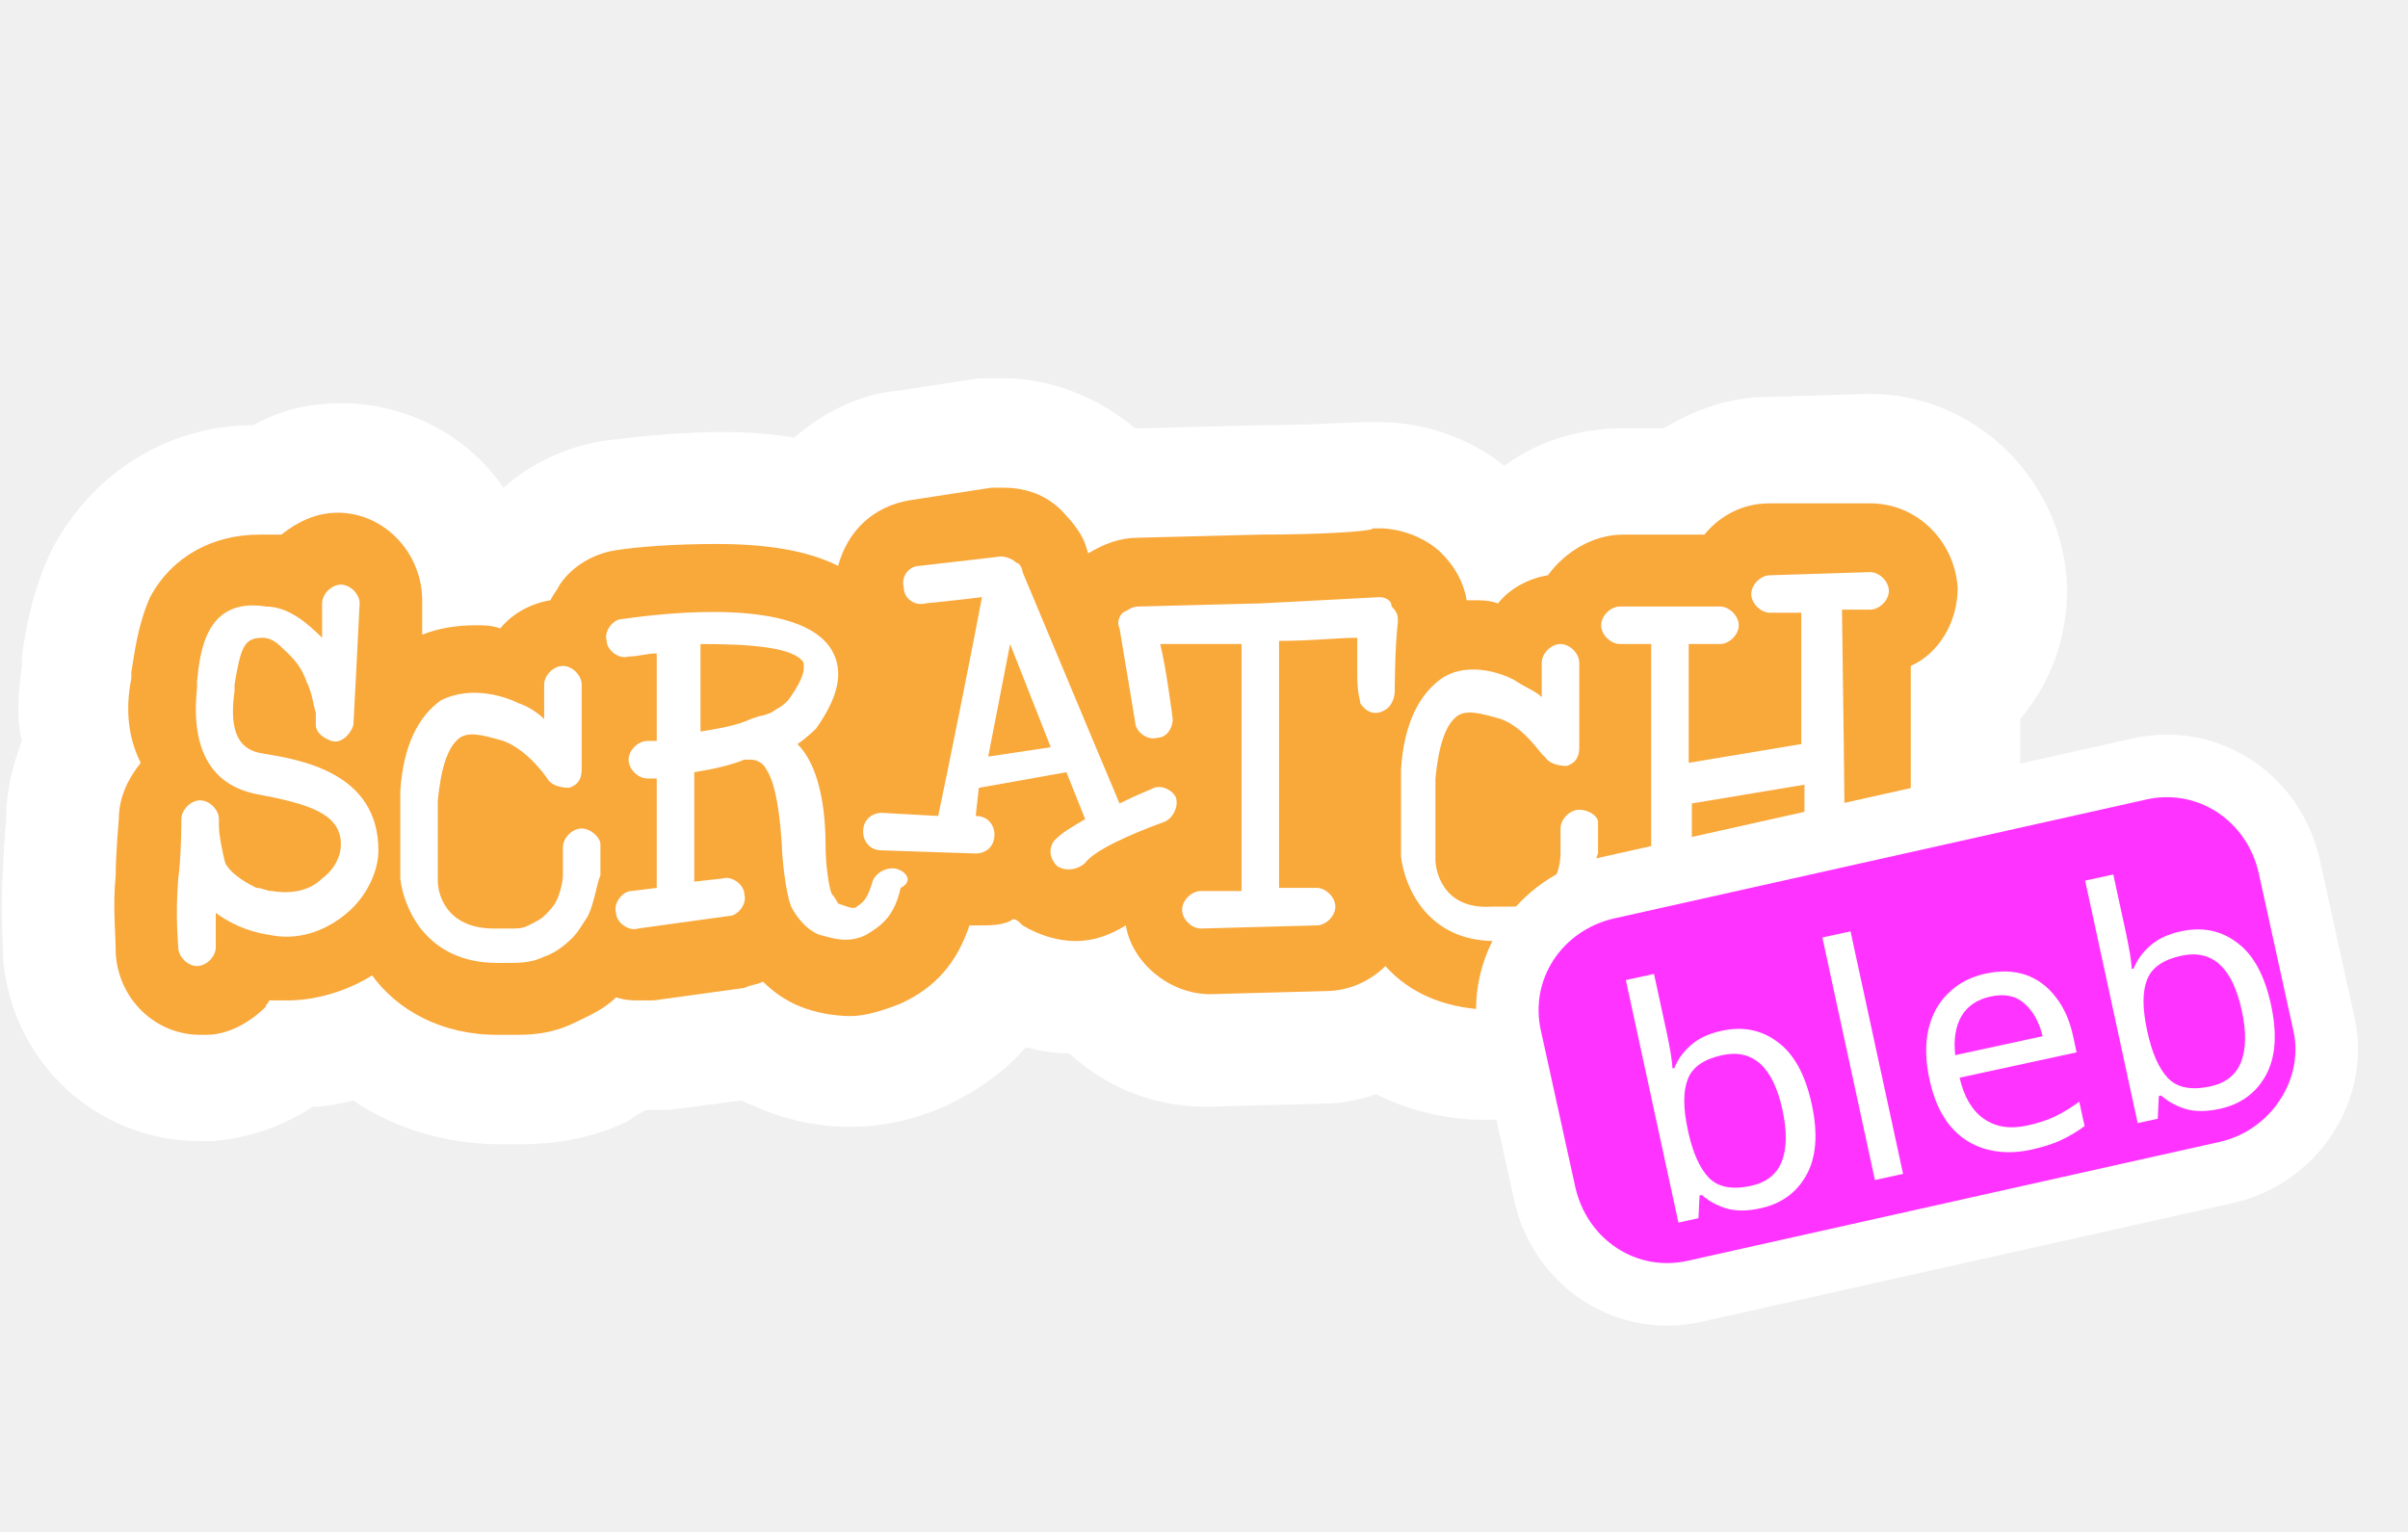
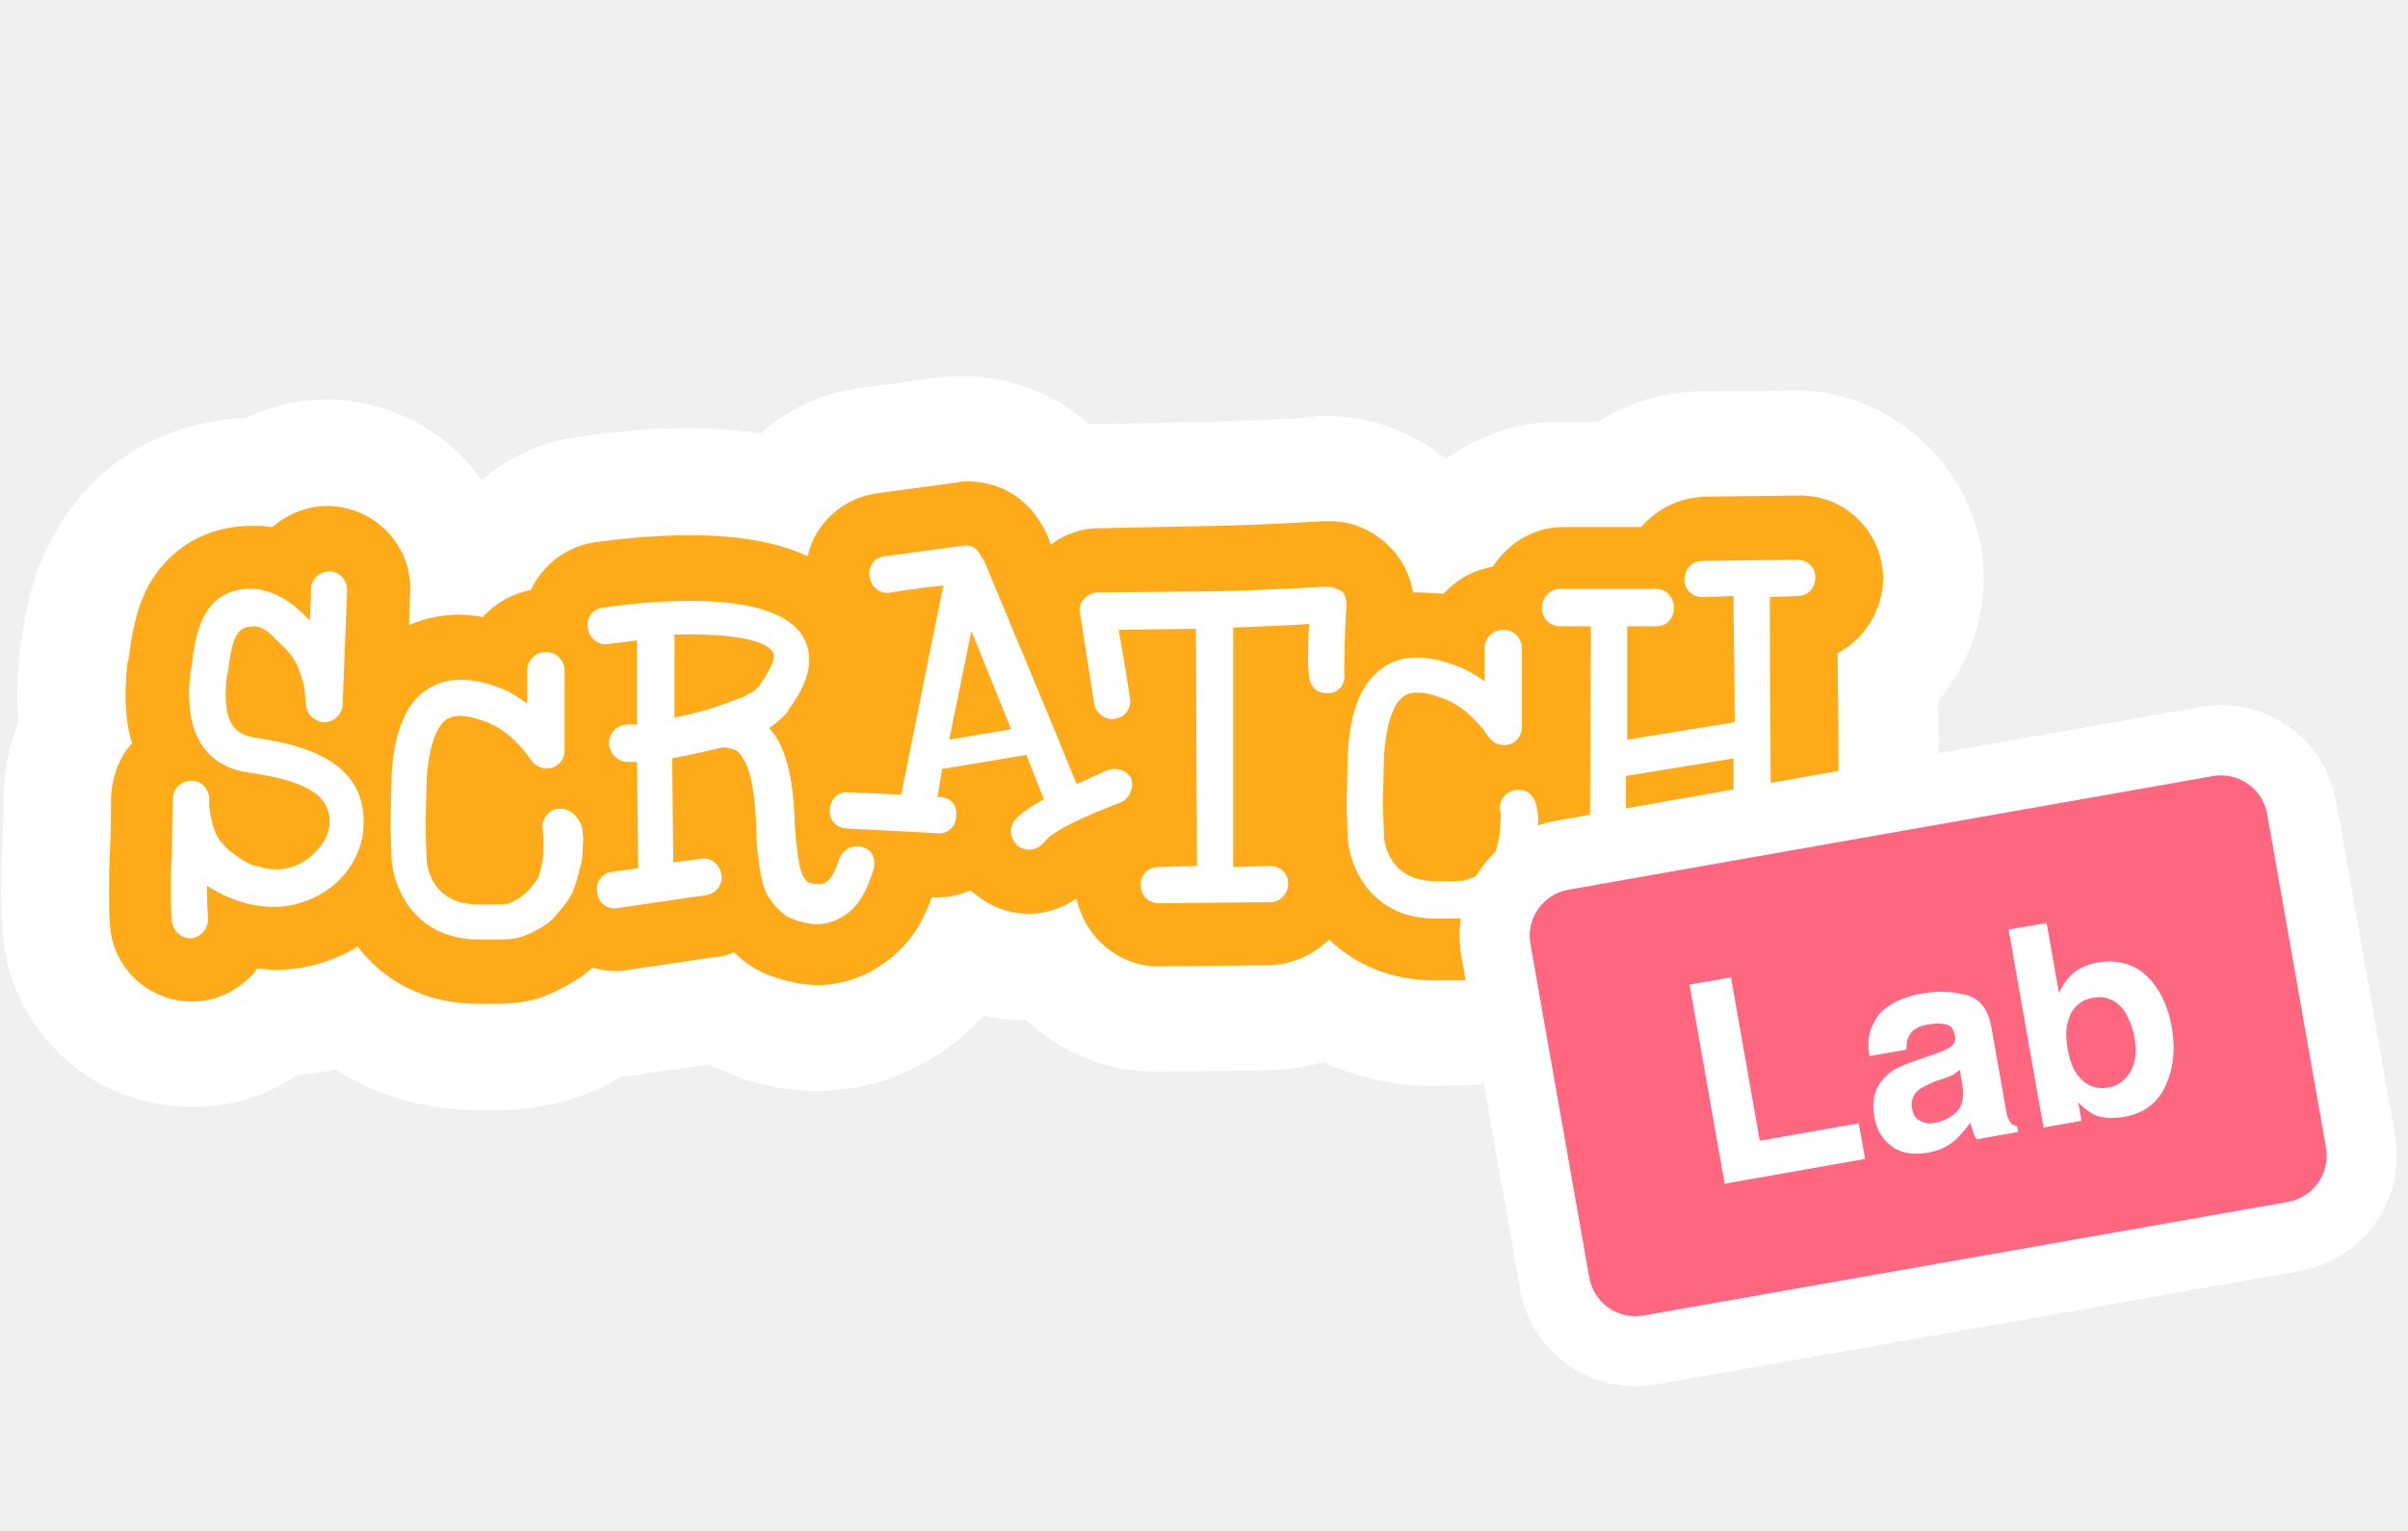
- <svg xmlns="http://www.w3.org/2000/svg" version="1.1" id="Layer_1" x="0px" y="0px" viewBox="0 0 77 49" style="enable-background:new 0 0 77 49;" xml:space="preserve">
+ <svg xmlns="http://www.w3.org/2000/svg" version="1.1" id="Layer_1" x="0px" y="0px" viewBox="0 0 206 131" style="enable-background:new 0 0 206 131;" xml:space="preserve">
  <style type="text/css">
- 	.st0{fill:#F9A83A;}
- 	.st1{fill:#FFFFFF;}
- 	.st2{fill:#FF33FF;stroke:#FFFFFF;stroke-width:2;stroke-miterlimit:10;}
- 	.st3{font-family:'MyriadPro-Regular';}
- 	.st4{font-size:10.458px;}
+ 	.st0{fill:#FFFFFF;}
+ 	.st1{fill:#FFAB19;}
+ 	.st2{fill:#FF6680;}
</style>
-   <g>
-     <g>
-       <path class="st0" d="M60,32.6c-1.3,0.1-2.1,0.2-2.3,0.3L57.6,33c-0.3,0.1-0.7,0.3-1.2,0.3c-0.6,0-1.3-0.2-1.8-0.7    c-0.2-0.2-0.4-0.4-0.5-0.6h-2.3c-0.4,0-0.8-0.1-1.1-0.3c-0.1,0.1-0.3,0.1-0.4,0.2c-0.8,0.4-1.5,0.4-2,0.4h-0.5    c-1.5,0-2.7-0.5-3.5-1.4c-0.5,0.5-1.2,0.8-1.9,0.8l-3.7,0.1c-1.3,0-2.5-1-2.7-2.2c-0.5,0.3-1,0.5-1.6,0.5s-1.2-0.2-1.7-0.5    c-0.1-0.1-0.2-0.2-0.3-0.2c-0.3,0.2-0.7,0.2-1.1,0.2H31c-0.4,1.2-1.1,2-2.2,2.5c-0.5,0.2-1.1,0.4-1.6,0.4s-1.1-0.1-1.6-0.3    c-0.5-0.2-0.9-0.5-1.2-0.8c-0.2,0.1-0.4,0.1-0.6,0.2L20.9,32h-0.4c-0.3,0-0.5,0-0.8-0.1c-0.4,0.4-0.9,0.6-1.3,0.8    c-0.8,0.4-1.5,0.4-2,0.4h-0.5c-1.8,0-3.2-0.8-4-1.9c-0.8,0.5-1.8,0.8-2.7,0.8H8.6c0,0.1-0.1,0.1-0.1,0.2c-0.5,0.5-1.2,0.9-1.9,0.9    H6.4c-1.4,0-2.6-1.1-2.7-2.6v-0.1c0-0.5-0.1-1.4,0-2.4c0-0.7,0.1-1.8,0.1-1.8c0-0.7,0.3-1.3,0.7-1.8c-0.4-0.8-0.5-1.7-0.3-2.7    v-0.2c0.1-0.6,0.2-1.5,0.6-2.4c0.7-1.3,2-2,3.5-2H9c0.5-0.4,1.1-0.7,1.8-0.7c1.5,0,2.7,1.3,2.7,2.8v1.1c0.5-0.2,1.1-0.3,1.7-0.3    c0.3,0,0.5,0,0.8,0.1c0.4-0.5,1-0.8,1.6-0.9c0.1-0.2,0.2-0.3,0.3-0.5c0.4-0.6,1.1-1,1.8-1.1c0.6-0.1,1.8-0.2,3.2-0.2    c1.6,0,2.9,0.2,3.9,0.7c0.3-1.1,1.1-1.9,2.3-2.1l2.6-0.4h0.4c0.8,0,1.5,0.3,2,0.9c0.2,0.2,0.5,0.6,0.6,0.9l0.1,0.3    c0.5-0.3,1-0.5,1.6-0.5l3.9-0.1c1.9,0,3.6-0.1,3.6-0.2h0.2c0.7,0,1.5,0.3,2,0.8c0.4,0.4,0.7,0.9,0.8,1.5h0.2c0.3,0,0.5,0,0.8,0.1    c0.4-0.5,1-0.8,1.6-0.9c0.5-0.7,1.4-1.3,2.4-1.3h2.6c0.5-0.6,1.2-1,2.1-1h3.2c1.5,0,2.7,1.2,2.8,2.7c0,1.1-0.6,2.1-1.5,2.5v6.1    c0.8,0.4,1.4,1.3,1.5,2.3C62.7,31.2,61.5,32.5,60,32.6z" />
-       <path class="st0" d="M32.3,20.6l-0.7,3.6l2-0.3L32.3,20.6z" />
-       <path class="st1" d="M8.4,24.1c-0.7-0.1-1.1-0.6-0.9-2v-0.2c0.2-1.2,0.3-1.5,0.9-1.5c0.2,0,0.4,0.1,0.6,0.3    c0.2,0.2,0.6,0.5,0.8,1.1c0.2,0.4,0.2,0.7,0.3,1v0.4c0,0.2,0.2,0.4,0.5,0.5s0.6-0.2,0.7-0.5c0,0,0.2-3.8,0.2-3.9    c0-0.3-0.3-0.6-0.6-0.6s-0.6,0.3-0.6,0.6v1.1c-0.5-0.5-1.1-1-1.8-1c-1.9-0.3-2.1,1.4-2.2,2.4V22c-0.2,1.9,0.4,3.1,1.9,3.4    c1.6,0.3,2.7,0.6,2.7,1.6c0,0.4-0.2,0.8-0.6,1.1c-0.4,0.4-1,0.5-1.6,0.4c-0.2,0-0.3-0.1-0.5-0.1c-0.2-0.1-0.8-0.4-1-0.8    C7.1,27.2,7,26.7,7,26.4v-0.2c0-0.3-0.3-0.6-0.6-0.6s-0.6,0.3-0.6,0.6c0,0,0,1.2-0.1,1.9c-0.1,1.2,0,2.1,0,2.2    c0,0.3,0.3,0.6,0.6,0.6s0.6-0.3,0.6-0.6v-1.1c0.4,0.3,1,0.6,1.7,0.7c0.9,0.2,1.8-0.1,2.5-0.7c0.6-0.5,1-1.3,1-2    C12.1,24.7,9.6,24.3,8.4,24.1 M25.2,22.4c-0.1,0.1-0.2,0.2-0.4,0.3c-0.1,0.1-0.4,0.2-0.5,0.2L24,23c-0.4,0.2-1,0.3-1.6,0.4v-2.8    c1.6,0,3,0.1,3.3,0.6v0.2C25.7,21.6,25.5,22,25.2,22.4 M28.7,27.8c-0.3-0.1-0.7,0.1-0.8,0.4c-0.2,0.7-0.4,0.7-0.5,0.8    c-0.1,0.1-0.3,0-0.6-0.1c0,0-0.1-0.2-0.2-0.3c-0.1-0.2-0.2-1-0.2-1.5c0-1.8-0.4-2.8-0.9-3.3c0.3-0.2,0.6-0.5,0.6-0.5    c0.7-1,0.9-1.8,0.5-2.5c-1-1.7-5.3-1.2-6.7-1c-0.3,0-0.6,0.4-0.5,0.7c0,0.3,0.4,0.6,0.7,0.5c0.3,0,0.6-0.1,0.9-0.1v2.8h-0.3    c-0.3,0-0.6,0.3-0.6,0.6c0,0.3,0.3,0.6,0.6,0.6H21v3.5l-0.8,0.1c-0.3,0-0.6,0.4-0.5,0.7c0,0.3,0.4,0.6,0.7,0.5l2.9-0.4    c0.3,0,0.6-0.4,0.5-0.7c0-0.3-0.4-0.6-0.7-0.5l-0.9,0.1v-3.5c0.6-0.1,1.1-0.2,1.6-0.4H24c0.2,0,0.4,0.1,0.5,0.3    c0.2,0.3,0.4,0.9,0.5,2.4c0,0.3,0.1,1.5,0.3,2c0.1,0.2,0.4,0.7,0.9,0.9c0.4,0.1,0.9,0.3,1.5,0c0.5-0.3,0.9-0.6,1.1-1.5    C29.2,28.2,29,27.9,28.7,27.8 M50.5,25.9c-0.3,0-0.6,0.3-0.6,0.6v0.8c0,0.3-0.1,0.7-0.2,0.8c-0.1,0.2-0.2,0.3-0.4,0.5    c-0.1,0.1-0.3,0.2-0.5,0.3C48.6,29,48.5,29,48.1,29h-0.4c-1.6,0.1-1.8-1.2-1.8-1.5v-2.6c0.1-1,0.3-1.7,0.7-2    c0.3-0.2,0.7-0.1,1.4,0.1c0.8,0.3,1.3,1.2,1.4,1.2c0.1,0.2,0.4,0.3,0.7,0.3c0.3-0.1,0.4-0.3,0.4-0.6v-2.7c0-0.3-0.3-0.6-0.6-0.6    s-0.6,0.3-0.6,0.6v1.1c-0.2-0.2-0.5-0.3-0.8-0.5c-0.3-0.2-1.5-0.7-2.4-0.1c-0.7,0.5-1.2,1.4-1.3,2.9v2.8c0.1,0.9,0.8,2.7,3,2.7    h0.3c0.4,0,0.8,0,1.2-0.2c0.3-0.1,0.6-0.3,0.9-0.6c0.2-0.2,0.3-0.4,0.5-0.7c0.2-0.4,0.3-1.1,0.4-1.3v-1    C51.1,26.1,50.8,25.9,50.5,25.9 M60.4,29.9c0-0.3-0.3-0.6-0.6-0.6c-0.2,0-0.5,0-0.8,0.1c0-1,0-3.1-0.1-9.9h0.9    c0.3,0,0.6-0.3,0.6-0.6c0-0.3-0.3-0.6-0.6-0.6l-3.2,0.1c-0.3,0-0.6,0.3-0.6,0.6s0.3,0.6,0.6,0.6h1v4.2L54,24.4v-3.8h1    c0.3,0,0.6-0.3,0.6-0.6c0-0.3-0.3-0.6-0.6-0.6h-3.2c-0.3,0-0.6,0.3-0.6,0.6c0,0.3,0.3,0.6,0.6,0.6h1v8.1h-1    c-0.3,0-0.6,0.3-0.6,0.6s0.3,0.6,0.6,0.6l3.3,0.1c0.3,0,0.6-0.3,0.6-0.6s-0.3-0.6-0.6-0.6h-1v-3.1l3.6-0.6v4.6    c-0.8,0.2-1.4,0.2-1.7,0.6c-0.2,0.2-0.2,0.6,0.1,0.8c0.2,0.2,0.5,0.1,0.9,0c0.3-0.2,1.5-0.3,2.9-0.4    C60.2,30.5,60.4,30.2,60.4,29.9" />
-       <path class="st1" d="M31.6,24.2l0.7-3.6l1.3,3.3C33.6,23.9,31.6,24.2,31.6,24.2z M36.9,25.2c-0.2,0.1-0.5,0.2-1.1,0.5L35,23.8    l-2.3-5.5c0-0.1-0.1-0.3-0.2-0.3c-0.1-0.1-0.3-0.2-0.5-0.2l-2.6,0.3c-0.3,0-0.6,0.3-0.5,0.7c0,0.3,0.3,0.6,0.7,0.5    c0,0,1-0.1,1.8-0.2c-0.2,1.1-1.1,5.6-1.4,7L28.2,26c-0.3,0-0.6,0.2-0.6,0.6c0,0.3,0.2,0.6,0.6,0.6l3,0.1c0.3,0,0.6-0.2,0.6-0.6    c0-0.3-0.2-0.6-0.6-0.6l0.1-0.9l2.8-0.5l0.6,1.5c-0.5,0.3-0.7,0.4-1,0.7c-0.2,0.3-0.1,0.6,0.1,0.8c0.3,0.2,0.7,0.1,0.9-0.1    c0.3-0.4,1.4-0.9,2.5-1.3c0.3-0.1,0.5-0.5,0.4-0.8C37.5,25.3,37.2,25.1,36.9,25.2" />
-       <path class="st1" d="M44.1,19.1c0,0-1.8,0.1-3.8,0.2l-3.9,0.1c-0.2,0-0.3,0.1-0.5,0.2c-0.1,0.1-0.2,0.3-0.1,0.5l0.5,3    c0,0.3,0.4,0.6,0.7,0.5c0.3,0,0.5-0.3,0.5-0.6c0,0-0.2-1.6-0.4-2.4h2.6v7.9h-1.3c-0.3,0-0.6,0.3-0.6,0.6s0.3,0.6,0.6,0.6l3.7-0.1    c0.3,0,0.6-0.3,0.6-0.6s-0.3-0.6-0.6-0.6h-1.2v-7.9c1,0,1.9-0.1,2.5-0.1v1.2c0,0.6,0.1,0.8,0.1,0.9c0.2,0.3,0.5,0.4,0.8,0.2    c0.2-0.1,0.3-0.4,0.3-0.6c0,0,0-1.4,0.1-2.2c0-0.2,0-0.3-0.2-0.5C44.5,19.2,44.3,19.1,44.1,19.1 M18.6,26.5    c-0.3,0-0.6,0.3-0.6,0.6V28c0,0.2-0.1,0.6-0.2,0.8c-0.1,0.2-0.2,0.3-0.4,0.5c-0.1,0.1-0.3,0.2-0.5,0.3c-0.2,0.1-0.3,0.1-0.7,0.1    h-0.4c-1.6,0-1.8-1.2-1.8-1.5v-2.6c0.1-1,0.3-1.7,0.7-2c0.3-0.2,0.7-0.1,1.4,0.1c0.8,0.3,1.4,1.2,1.4,1.2c0.1,0.2,0.4,0.3,0.7,0.3    c0.3-0.1,0.4-0.3,0.4-0.6v-2.7c0-0.3-0.3-0.6-0.6-0.6s-0.6,0.3-0.6,0.6V23c-0.2-0.2-0.5-0.4-0.8-0.5c-0.4-0.2-1.5-0.6-2.5-0.1    c-0.7,0.5-1.2,1.4-1.3,2.9v2.8c0.1,0.9,0.8,2.7,3.1,2.7h0.3c0.4,0,0.8,0,1.2-0.2c0.3-0.1,0.6-0.3,0.9-0.6c0.2-0.2,0.3-0.4,0.5-0.7    c0.2-0.4,0.3-1.1,0.4-1.3v-1C19.2,26.8,18.9,26.5,18.6,26.5" />
+   <g id="Symbols">
+     <g id="Scratch-Lab---Badge">
+       <g id="Scratch-Logo">
+         <path id="Path" class="st0" d="M154.8,94c-2,0.1-3.3,0.3-3.9,0.4c-1.1,0.4-3.2,1.1-6.1,1.1c-3.5,0-7-1.2-9.7-3.4h-2.1     c-0.7,0-1.4-0.1-2-0.2c-3,1-5.4,1-6.9,1h-0.6c-3.6,0.2-7.2-0.6-10.3-2c-1.5,0.4-2.9,0.6-4.5,0.7l-9.6,0.1     c-4.3,0.1-8.3-1.6-11.3-4.4c-1.3,0-2.5-0.1-3.7-0.4c-1.6,1.9-3.7,3.4-6.1,4.6c-4.8,2.3-10.3,2.5-15.5,0.4     c-0.6-0.3-1.2-0.5-1.8-0.8L55,91.9c-0.1,0-0.2,0.1-0.3,0.1c-0.6,0.1-1.1,0.1-1.5,0.1c-0.6,0.4-1.3,0.7-1.8,1     c-4,1.8-7.4,1.9-9.1,1.9h-0.6c-0.3,0-0.6,0-0.8,0c-4.4,0-8.7-1.2-12.2-3.5c-1.1,0.3-2.2,0.4-3.3,0.5c-2.4,1.6-5.1,2.6-8.1,2.7     c-0.3,0-0.6,0-1,0c-8.4,0-15.5-6.5-16.1-15v-0.1c0-0.1,0-0.2,0-0.3c-0.1-1.3-0.2-4,0-7.1c0.1-1.5,0.1-3.9,0.1-4.2v-0.1     c0.1-2.1,0.5-4.2,1.3-6.1c-0.2-2-0.1-4.1,0.1-6.2l0.1-0.6c0.3-1.9,0.7-5.4,2.7-9C7.8,39.8,13.9,36,21,35.8c2.2-1.1,4.6-1.6,7-1.6     c0.3,0,0.5,0,0.7,0c5.2,0.3,9.7,2.9,12.5,6.9c2.3-2,5.1-3.3,8.2-3.7c6.1-0.9,11.3-1,15.7-0.3c2.3-2.1,5.3-3.5,8.5-3.9l6.6-0.9     c1-0.1,1.7-0.1,2.3-0.1c3.9,0,7.7,1.5,10.7,4.1c0.1,0,0.3,0,0.4,0l9.8-0.2c4.1-0.1,7.8-0.3,8.6-0.4c0.3,0,0.6-0.1,0.9-0.1     c0.2,0,0.4,0,0.6,0c3.7,0,7.3,1.3,10.2,3.7c2.7-2,6.1-3.2,9.6-3.2h3.4c2.5-1.6,5.4-2.5,8.4-2.6l8.3-0.1h0.1     c8.7,0,16,7.1,16.2,15.8c0.1,4-1.4,7.8-3.9,10.8l0.1,7.4c2.2,2.6,3.6,5.9,3.9,9.4C170.5,85.7,163.7,93.4,154.8,94z" />
+         <path id="Path_1_" class="st1" d="M154.3,84.9c-3.2,0.2-5.3,0.6-5.8,0.8l-0.4,0.1c-0.7,0.3-1.8,0.7-3.2,0.7     c-1.6,0-3.3-0.6-4.5-1.8c-0.5-0.4-1-1-1.3-1.5l-5.8-0.1c-1,0-2-0.3-2.9-0.7c-0.4,0.2-0.7,0.4-1.1,0.5c-2.1,1-3.9,1-5.3,1h-0.8     c-0.1,0-0.3,0-0.4,0c-3.9,0-6.9-1.4-9.1-3.5l0,0c-1.3,1.3-3.1,2.1-5,2.2l-9.6,0.1c-3.4,0-6.3-2.5-7-5.8c-1.2,0.8-2.6,1.3-4.1,1.3     c-1.5,0-3-0.5-4.2-1.4c-0.3-0.2-0.5-0.4-0.8-0.6c-0.9,0.4-1.8,0.6-2.9,0.6h-0.4c-1.1,3.2-2.9,5.1-5.5,6.5c-1.3,0.6-2.7,1-4.2,1     c-1.3,0-2.7-0.3-4.1-0.8c-1.3-0.5-2.3-1.2-3.1-2c-0.5,0.2-1.1,0.4-1.6,0.4L53.7,83c-0.4,0.1-0.7,0.1-1,0.1c-0.7,0-1.3-0.1-2-0.3     c-1.1,1-2.3,1.6-3.3,2.1c-2.1,1-3.9,1-5.3,1h-0.8c-0.2,0-0.3,0-0.4,0c-4.6,0-8.1-2-10.3-4.9c-2.1,1.3-4.6,2-7,2     c-0.5,0-1.1-0.1-1.6-0.1c-0.1,0.1-0.2,0.3-0.3,0.4c-1.3,1.4-3,2.3-4.9,2.4c-0.1,0-0.3,0-0.4,0c-3.7,0-6.8-2.9-7-6.6v-0.1     c-0.1-1.2-0.1-3.5,0-6.1c0.1-1.7,0.1-4.6,0.1-4.7l0,0c0.1-1.8,0.7-3.4,1.8-4.6c-0.6-1.9-0.7-4.1-0.4-6.8l0.1-0.4     c0.2-1.5,0.5-3.9,1.6-6.1c1.8-3.4,5.1-5.3,8.9-5.3c0.3,0,0.4,0,0.7,0c0.4,0,0.8,0.1,1.1,0.1c1.3-1.1,2.9-1.8,4.7-1.8h0.1     c3.9,0.1,7,3.2,7,7.1v0.2c0,0-0.1,1.3-0.1,2.9c1.3-0.6,2.8-0.9,4.3-0.9c0.7,0,1.4,0.1,2,0.2c1.1-1.2,2.5-2,4.1-2.3     c0.2-0.4,0.4-0.8,0.8-1.3c1.1-1.5,2.8-2.5,4.7-2.8c1.5-0.2,4.8-0.6,8.1-0.6c4.2,0,7.5,0.6,10.1,1.8c0.6-2.8,3-5,6-5.4l6.7-0.9     c0.3-0.1,0.6-0.1,1-0.1c2,0,3.9,0.8,5.2,2.2c0.5,0.5,1.2,1.5,1.6,2.4l0.3,0.8c1.2-0.9,2.6-1.4,4.2-1.4l9.9-0.2     c4.8-0.1,9.1-0.4,9.3-0.4h0.1c0.1,0,0.3,0,0.4,0c1.9,0,3.7,0.8,5.1,2.2c1.1,1.1,1.7,2.4,2,3.9c0.2,0,0.4,0,0.6,0     c0.7,0,1.4,0.1,2,0.1c1.1-1.2,2.5-2,4.2-2.3c1.3-2,3.5-3.4,6-3.4h6.7c1.3-1.5,3.2-2.5,5.4-2.6l8.2-0.1c3.9,0,7,3.1,7.1,7     c0,2.8-1.6,5.3-3.9,6.5c0.1,7.7,0.1,12.5,0.1,15.7c2.2,1.1,3.7,3.3,3.9,5.8C161.1,81.3,158.1,84.7,154.3,84.9z" />
+         <path id="Path_2_" class="st0" d="M21.7,63.1c-1.8-0.3-2.7-1.5-2.3-5.2l0.1-0.4c0.4-3.2,0.8-3.9,2.3-3.9c0.4,0,1,0.3,1.5,0.8     c0.5,0.6,1.6,1.3,2.2,2.7c0.4,1.1,0.6,1.7,0.6,2.5l0.1,0.9l0,0c0.1,0.6,0.6,1.1,1.3,1.3c0.8,0.1,1.6-0.4,1.8-1.3     c0-0.1,0.4-9.8,0.4-10c0-0.9-0.7-1.6-1.5-1.6c-0.9,0-1.6,0.7-1.6,1.5c0,0,0,1.3-0.1,2.7c-1.2-1.3-2.8-2.5-4.6-2.7     c-4.7-0.3-5.2,4.1-5.5,6.6l-0.1,0.5c-0.6,4.9,1,8,4.9,8.6c4.2,0.6,7,1.6,7,4.2c0,1-0.5,2-1.5,2.9c-1.1,1-2.6,1.4-4,1.1     c-0.4-0.1-0.8-0.2-1.2-0.3c-0.6-0.3-2-1.1-2.7-2.1c-0.6-0.8-0.8-2.1-0.9-2.9c0-0.4,0-0.6,0-0.6c0-0.9-0.7-1.6-1.5-1.6     c-0.9,0-1.6,0.7-1.6,1.5c0,0-0.1,3.1-0.1,4.9c-0.2,3,0,5.4,0,5.6c0.1,0.9,0.8,1.5,1.6,1.5c0.9-0.1,1.5-0.8,1.5-1.6     c0,0-0.1-1.2-0.1-2.9c1.1,0.7,2.7,1.5,4.4,1.7c2.3,0.4,4.7-0.3,6.5-1.8c1.6-1.4,2.5-3.3,2.5-5.2C31.3,64.6,24.8,63.6,21.7,63.1" />
+         <path id="Shape" class="st0" d="M65,58.6c-0.1,0.2-0.5,0.6-1,0.8c-0.4,0.3-0.9,0.4-1.4,0.6l-0.8,0.3c-1.1,0.4-2.5,0.8-4.1,1.1     v-7.1c4.1-0.1,7.7,0.3,8.4,1.5c0.1,0.1,0.1,0.3,0.1,0.4C66.2,56.7,65.7,57.6,65,58.6 M73.8,72.5c-0.8-0.3-1.7,0.2-2,1     c-0.6,1.8-1,1.9-1.3,2.1c-0.3,0.1-0.8,0.1-1.4-0.1c-0.1-0.1-0.4-0.4-0.5-0.8c-0.3-0.5-0.5-2.7-0.6-3.9c-0.1-4.6-0.9-7.1-2.2-8.5     c0.9-0.6,1.5-1.3,1.6-1.4v-0.1c1.9-2.5,2.3-4.6,1.3-6.3c-2.5-4.3-13.7-3-17.1-2.5c-0.9,0.1-1.5,0.9-1.3,1.8     c0.1,0.8,0.9,1.5,1.8,1.3c0.8-0.1,1.6-0.2,2.4-0.3v7.2c-0.3,0-0.5,0-0.8,0c-0.9,0-1.6,0.7-1.6,1.6c0,0.8,0.7,1.6,1.6,1.6     c0.3,0,0.5,0,0.8,0l0.1,9.1l-2.2,0.3c-0.9,0.1-1.5,0.9-1.3,1.8c0.1,0.9,0.9,1.5,1.8,1.3l7.5-1.1c0.8-0.1,1.5-0.9,1.3-1.8     c-0.1-0.8-0.9-1.5-1.8-1.3l-2.3,0.3l-0.1-8.9c1.5-0.3,2.9-0.6,4.1-0.9c0,0,0.4-0.1,0.6,0c0.6,0.1,1,0.2,1.3,0.8     c0.5,0.7,1.1,2.3,1.2,6.3c0,0.8,0.2,3.8,0.8,5.2c0.2,0.4,1,1.8,2.2,2.3c1,0.4,2.4,0.8,3.9,0.1c1.4-0.7,2.2-1.6,3-3.9     C75.1,73.6,74.6,72.7,73.8,72.5" />
+         <path id="Path_3_" class="st0" d="M129.8,67.6c-0.8,0-1.5,0.7-1.5,1.6l0.1,0.6c0,0.1-0.1,1.3-0.1,1.5c-0.1,0.6-0.3,1.6-0.5,2     c-0.3,0.4-0.4,0.7-0.9,1.2c-0.3,0.3-0.8,0.6-1.2,0.7c-0.4,0.2-0.8,0.2-1.7,0.2h-1c-4.1,0.1-4.6-3.2-4.6-3.9l-0.1-2.7l0.1-4.2     c0.2-2.7,0.8-4.5,1.8-5.1c0.7-0.4,1.9-0.3,3.6,0.4c2.1,0.9,3.5,3.1,3.5,3.1c0.4,0.6,1.1,0.9,1.8,0.7c0.7-0.2,1.1-0.8,1.1-1.5     v-6.7c0-0.9-0.7-1.6-1.6-1.6c-0.9,0-1.6,0.7-1.6,1.6v2.8c-0.6-0.4-1.3-0.9-2.1-1.2c-1-0.4-4-1.6-6.4-0.1c-1.9,1.2-3,3.6-3.2,7.5     l-0.1,4.4l0.1,2.9c0.2,2.4,2,7,7.9,6.8h0.9c1.1,0,2,0,3-0.5c0.8-0.3,1.6-0.8,2.2-1.5c0.4-0.5,0.9-1,1.3-1.7     c0.6-1.1,0.9-2.9,0.9-3.2l0.1-1.8l-0.1-0.6C131.4,68.2,130.7,67.5,129.8,67.6" />
+         <path id="Path_4_" class="st0" d="M155.3,77.8c-0.1-0.8-0.8-1.5-1.6-1.5c-0.6,0.1-1.3,0.1-2.2,0.2c0-2.7,0-8-0.1-25.4l2.4-0.1     c0.9,0,1.5-0.7,1.5-1.6c0-0.9-0.7-1.5-1.6-1.5l-8.1,0.1c-0.9,0-1.5,0.8-1.5,1.6c0,0.9,0.7,1.5,1.6,1.5l2.6-0.1     c0,3.4,0.1,7.1,0.1,10.8l-9.2,1.5v-9.7h2.5c0.9,0,1.5-0.7,1.5-1.6s-0.7-1.6-1.5-1.6h-8.2c-0.9,0-1.6,0.7-1.6,1.6s0.7,1.6,1.6,1.6     h2.6L136,74.4l-2.6-0.1c-0.9,0-1.6,0.7-1.6,1.5c0,0.9,0.7,1.6,1.5,1.6l8.4,0.1c0.9,0,1.6-0.7,1.6-1.5c0-0.9-0.7-1.6-1.5-1.6     l-2.7-0.1v-7.9l9.2-1.5c0,5.9,0.1,9.8,0.1,11.8c-2.2,0.4-3.5,0.6-4.4,1.5c-0.6,0.6-0.5,1.6,0.1,2.2c0.6,0.6,1.3,0.3,2.2-0.1l0,0     c0.9-0.4,3.9-0.9,7.6-1.1C154.8,79.4,155.4,78.6,155.3,77.8" />
+         <path id="Shape_1_" class="st0" d="M81.2,63.3l1.9-9.3l3.4,8.4L81.2,63.3z M94.8,65.9c-0.4,0.1-1.3,0.6-2.7,1.2l-2-4.9L84.2,48     c-0.1-0.1-0.4-0.6-0.5-0.8c-0.3-0.4-0.8-0.6-1.3-0.5l-6.7,0.9c-0.9,0.1-1.5,0.9-1.3,1.8c0.1,0.8,0.9,1.5,1.8,1.3     c0,0,2.5-0.4,4.5-0.6C80.1,53,77.8,64.5,77.1,68l-4.5-0.2c-0.9-0.1-1.6,0.6-1.6,1.5c-0.1,0.9,0.6,1.6,1.5,1.6l7.7,0.4     c0.9,0.1,1.6-0.6,1.6-1.5c0.1-0.9-0.4-1.6-1.6-1.6l0.4-2.4l7.2-1.2l1.5,3.8c-1.2,0.7-1.9,1.1-2.5,1.8c-0.5,0.7-0.4,1.6,0.3,2.2     c0.7,0.5,1.6,0.4,2.2-0.3c0.7-1,3.6-2.3,6.5-3.4c0.8-0.3,1.2-1.2,1-2C96.5,66,95.6,65.6,94.8,65.9" />
+         <path id="Path_5_" class="st0" d="M113.5,50.2c-0.1,0-4.6,0.3-9.7,0.4l-9.9,0.1c-0.4,0-0.9,0.2-1.2,0.6c-0.3,0.3-0.4,0.8-0.3,1.2     l1.2,7.7c0.1,0.8,1,1.5,1.8,1.3c0.8-0.1,1.3-0.8,1.3-1.5c0-0.1-0.6-4-1-6.1c0.4,0,6.6-0.1,6.6-0.1l0.1,20.3l-3.3,0.1     c-0.9,0-1.6,0.7-1.5,1.6c0,0.9,0.7,1.5,1.6,1.5l9.5-0.1c0.8,0,1.5-0.7,1.5-1.6s-0.7-1.5-1.6-1.5l-3.1,0.1V53.7     c2.7-0.1,5-0.2,6.5-0.3c-0.1,1.3-0.1,2.3-0.1,3c0,1.6,0.2,2,0.3,2.2c0.4,0.7,1.3,0.9,2,0.6c0.6-0.3,0.9-0.9,0.8-1.6     c0,0,0-3.5,0.2-5.8c0-0.4-0.1-0.9-0.4-1.2C114.4,50.4,114,50.2,113.5,50.2" />
+         <path id="Path_6_" class="st0" d="M47.9,69.2c-0.8,0-1.5,0.7-1.5,1.6l0.1,0.9c0,0.1,0,1.3,0,1.5c-0.1,0.6-0.3,1.6-0.5,2     c-0.3,0.4-0.5,0.7-1,1.2c-0.3,0.3-0.8,0.6-1.2,0.8c-0.4,0.2-0.8,0.2-1.7,0.2h-1c-4.1,0.1-4.6-3.2-4.6-3.9l-0.1-2.7l0.1-4.2     c0.2-2.7,0.8-4.5,1.8-5.1c0.8-0.4,1.9-0.3,3.6,0.4c2.1,0.9,3.5,3.1,3.5,3.1c0.4,0.6,1.1,0.9,1.8,0.7c0.7-0.2,1.1-0.8,1.1-1.5     v-6.8c0-0.9-0.7-1.6-1.6-1.6c-0.9,0-1.6,0.7-1.6,1.6v2.8c-0.6-0.4-1.3-0.9-2-1.2c-1-0.4-4-1.6-6.4-0.1c-1.9,1.1-3,3.6-3.2,7.5     v0.1l-0.1,4.2v0.1l0.1,2.7v0.1c0.2,2.4,2,7,7.9,6.8h0.9c1.1,0,2,0,3-0.5c0.8-0.4,1.6-0.8,2.2-1.5c0.4-0.5,0.9-1,1.3-1.7     c0.6-1.1,0.9-2.9,1-3.2l0.1-1.8l-0.1-0.9C49.5,69.9,48.8,69.2,47.9,69.2" />
+       </g>
+       <g id="Lab" transform="translate(165, 57.5) rotate(-10) translate(-165, -57.5) translate(127, 33)">
+         <path id="Path_7_" class="st0" d="M60.4,31.5l-56,0c-5.5,0-10,4.5-10,10l0,29c0,5.5,4.5,10,10,10l56,0c5.5,0,10-4.5,10-10l0-29     C70.4,36,66,31.5,60.4,31.5z" />
+         <path id="Path_8_" class="st2" d="M60.4,37.5c2.2,0,4,1.8,4,4l0,29c0,2.2-1.8,4-4,4l-56,0c-2.2,0-4-1.8-4-4l0-29c0-2.2,1.8-4,4-4     L60.4,37.5z" />
+         <path class="st0" d="M25.4,64.6v-3.1h-8.6l0-14.2l-3.6,0l0,17.3H25.4z M30.8,65c0.9,0,1.7-0.2,2.4-0.6c0.6-0.4,1.1-0.8,1.6-1.3     c0,0.3,0.1,0.5,0.1,0.8c0,0.2,0.1,0.5,0.2,0.7l0,0h3.6v-0.5c-0.2-0.1-0.4-0.2-0.5-0.4s-0.2-0.5-0.2-0.9c0-0.6,0-1.1,0-1.5l0,0     l0-5.9c0-1.5-0.5-2.6-1.6-3.1s-2.3-0.8-3.7-0.8c-2.1,0-3.7,0.6-4.5,1.7c-0.6,0.7-0.9,1.6-0.9,2.8l0,0h3.2     c0.1-0.5,0.2-0.9,0.5-1.2c0.3-0.4,0.9-0.6,1.7-0.6c0.7,0,1.2,0.1,1.6,0.3s0.5,0.6,0.5,1.1c0,0.4-0.2,0.7-0.7,0.9     c-0.3,0.1-0.7,0.2-1.3,0.3l0,0L31.5,57c-1.3,0.2-2.3,0.4-2.9,0.8c-1.2,0.7-1.8,1.8-1.8,3.4c0,1.2,0.4,2.1,1.1,2.8     S29.6,65,30.8,65z M31.8,62.6c-0.5,0-0.8-0.1-1.2-0.4s-0.5-0.7-0.5-1.2c0-0.6,0.3-1.1,0.8-1.4c0.3-0.2,0.8-0.3,1.5-0.5l0,0     l0.8-0.1c0.4-0.1,0.7-0.1,0.9-0.2s0.4-0.2,0.6-0.3l0,0v1.2c0,1.1-0.3,1.9-0.9,2.3S32.5,62.6,31.8,62.6z M47.9,64.9     c1.7,0,3-0.7,3.9-2c0.9-1.3,1.4-2.9,1.4-4.9c0-1.9-0.5-3.5-1.4-4.7s-2.3-1.8-3.9-1.8c-0.9,0-1.7,0.2-2.3,0.6     c-0.5,0.3-1,0.8-1.4,1.4l0,0l0-6.1h-3.3l0,17.2h3.3V63c0.4,0.6,0.9,1.1,1.2,1.3C46,64.7,46.9,64.9,47.9,64.9z M47,62.2     c-1,0-1.7-0.4-2.2-1.1s-0.7-1.6-0.7-2.7c0-0.9,0.1-1.7,0.4-2.3c0.5-1.1,1.3-1.7,2.5-1.7c1.2,0,2,0.6,2.5,1.7     c0.2,0.6,0.4,1.3,0.4,2.2c0,1.1-0.2,2-0.7,2.7S47.9,62.2,47,62.2z" />
+       </g>
    </g>
  </g>
-   <g>
-     <g>
-       <g>
-         <path class="st1" d="M60.2,36.2c-0.8,0.1-1.3,0.1-1.5,0.2c-0.4,0.2-1.3,0.4-2.4,0.4c-1.4,0-2.7-0.5-3.8-1.3h-0.8     c-0.3,0-0.5,0-0.8-0.1c-1.1,0.4-2.1,0.4-2.7,0.4H48c-1.4,0.1-2.8-0.2-4-0.8c-0.6,0.2-1.1,0.3-1.7,0.3l-3.7,0.1     c-1.7,0-3.2-0.6-4.4-1.7c-0.5,0-1-0.1-1.4-0.2c-0.6,0.7-1.4,1.3-2.4,1.8c-1.9,0.9-4,1-6,0.2c-0.2-0.1-0.5-0.2-0.7-0.3l-2.3,0.3     h-0.7c-0.3,0.1-0.5,0.3-0.7,0.4c-1.5,0.7-2.9,0.7-3.5,0.7H16c-1.7,0-3.4-0.5-4.7-1.4c-0.4,0.1-0.9,0.2-1.3,0.2     c-0.9,0.6-2,1-3.2,1.1H6.4c-3.3,0-6-2.5-6.3-5.8v-0.1c0-0.5-0.1-1.6,0-2.8c0-0.6,0.1-1.5,0.1-1.7c0-0.8,0.2-1.6,0.5-2.4     c-0.2-0.8-0.1-1.6,0-2.4V21c0.1-0.7,0.3-2.1,1-3.5c1.3-2.4,3.7-3.9,6.4-3.9c0.9-0.5,1.8-0.7,2.8-0.7h0.3c2,0.1,3.8,1.1,4.9,2.7     c0.9-0.8,2-1.3,3.2-1.5c2.4-0.3,4.4-0.4,6.1-0.1c0.9-0.8,2.1-1.4,3.3-1.5l2.6-0.4h0.8c1.5,0,3,0.6,4.2,1.6h0.2l3.8-0.1     c1.6,0,3-0.1,3.3-0.1h0.5c1.4,0,2.9,0.5,4,1.4c1.1-0.8,2.4-1.2,3.8-1.2h1.3c1-0.6,2.1-1,3.3-1l3.2-0.1h0.1c3.4,0,6.2,2.8,6.3,6.2     c0,1.6-0.5,3-1.5,4.2v2.9c0.9,1,1.4,2.3,1.5,3.7C66.3,33,63.7,35.9,60.2,36.2z" />
-       </g>
-       <path class="st0" d="M60,32.6c-1.3,0.1-2.1,0.2-2.3,0.3L57.6,33c-0.3,0.1-0.7,0.3-1.2,0.3c-0.6,0-1.3-0.2-1.8-0.7    c-0.2-0.2-0.4-0.4-0.5-0.6h-2.3c-0.4,0-0.8-0.1-1.1-0.3c-0.1,0.1-0.3,0.1-0.4,0.2c-0.8,0.4-1.5,0.4-2,0.4h-0.5    c-1.5,0-2.7-0.5-3.5-1.4c-0.5,0.5-1.2,0.8-1.9,0.8l-3.7,0.1c-1.3,0-2.5-1-2.7-2.2c-0.5,0.3-1,0.5-1.6,0.5s-1.2-0.2-1.7-0.5    c-0.1-0.1-0.2-0.2-0.3-0.2c-0.3,0.2-0.7,0.2-1.1,0.2H31c-0.4,1.2-1.1,2-2.2,2.5c-0.5,0.2-1.1,0.4-1.6,0.4s-1.1-0.1-1.6-0.3    c-0.5-0.2-0.9-0.5-1.2-0.8c-0.2,0.1-0.4,0.1-0.6,0.2L20.9,32h-0.4c-0.3,0-0.5,0-0.8-0.1c-0.4,0.4-0.9,0.6-1.3,0.8    c-0.8,0.4-1.5,0.4-2,0.4h-0.5c-1.8,0-3.2-0.8-4-1.9c-0.8,0.5-1.8,0.8-2.7,0.8H8.6c0,0.1-0.1,0.1-0.1,0.2c-0.5,0.5-1.2,0.9-1.9,0.9    H6.4c-1.4,0-2.6-1.1-2.7-2.6v-0.1c0-0.5-0.1-1.4,0-2.4c0-0.7,0.1-1.8,0.1-1.8c0-0.7,0.3-1.3,0.7-1.8c-0.4-0.8-0.5-1.7-0.3-2.7    v-0.2c0.1-0.6,0.2-1.5,0.6-2.4c0.7-1.3,2-2,3.5-2H9c0.5-0.4,1.1-0.7,1.8-0.7c1.5,0,2.7,1.3,2.7,2.8v1.1c0.5-0.2,1.1-0.3,1.7-0.3    c0.3,0,0.5,0,0.8,0.1c0.4-0.5,1-0.8,1.6-0.9c0.1-0.2,0.2-0.3,0.3-0.5c0.4-0.6,1.1-1,1.8-1.1c0.6-0.1,1.8-0.2,3.2-0.2    c1.6,0,2.9,0.2,3.9,0.7c0.3-1.1,1.1-1.9,2.3-2.1l2.6-0.4h0.4c0.8,0,1.5,0.3,2,0.9c0.2,0.2,0.5,0.6,0.6,0.9l0.1,0.3    c0.5-0.3,1-0.5,1.6-0.5l3.9-0.1c1.9,0,3.6-0.1,3.6-0.2h0.2c0.7,0,1.5,0.3,2,0.8c0.4,0.4,0.7,0.9,0.8,1.5h0.2c0.3,0,0.5,0,0.8,0.1    c0.4-0.5,1-0.8,1.6-0.9c0.5-0.7,1.4-1.3,2.4-1.3h2.6c0.5-0.6,1.2-1,2.1-1h3.2c1.5,0,2.7,1.2,2.8,2.7c0,1.1-0.6,2.1-1.5,2.5v6.1    c0.8,0.4,1.4,1.3,1.5,2.3C62.7,31.2,61.5,32.5,60,32.6z" />
-       <path class="st0" d="M32.3,20.6l-0.7,3.6l2-0.3L32.3,20.6z" />
-       <path class="st1" d="M8.4,24.1c-0.7-0.1-1.1-0.6-0.9-2v-0.2c0.2-1.2,0.3-1.5,0.9-1.5c0.2,0,0.4,0.1,0.6,0.3    c0.2,0.2,0.6,0.5,0.8,1.1c0.2,0.4,0.2,0.7,0.3,1v0.4c0,0.2,0.2,0.4,0.5,0.5s0.6-0.2,0.7-0.5c0,0,0.2-3.8,0.2-3.9    c0-0.3-0.3-0.6-0.6-0.6s-0.6,0.3-0.6,0.6v1.1c-0.5-0.5-1.1-1-1.8-1c-1.9-0.3-2.1,1.4-2.2,2.4V22c-0.2,1.9,0.4,3.1,1.9,3.4    c1.6,0.3,2.7,0.6,2.7,1.6c0,0.4-0.2,0.8-0.6,1.1c-0.4,0.4-1,0.5-1.6,0.4c-0.2,0-0.3-0.1-0.5-0.1c-0.2-0.1-0.8-0.4-1-0.8    C7.1,27.2,7,26.7,7,26.4v-0.2c0-0.3-0.3-0.6-0.6-0.6s-0.6,0.3-0.6,0.6c0,0,0,1.2-0.1,1.9c-0.1,1.2,0,2.1,0,2.2    c0,0.3,0.3,0.6,0.6,0.6s0.6-0.3,0.6-0.6v-1.1c0.4,0.3,1,0.6,1.7,0.7c0.9,0.2,1.8-0.1,2.5-0.7c0.6-0.5,1-1.3,1-2    C12.1,24.7,9.6,24.3,8.4,24.1 M25.2,22.4c-0.1,0.1-0.2,0.2-0.4,0.3c-0.1,0.1-0.4,0.2-0.5,0.2L24,23c-0.4,0.2-1,0.3-1.6,0.4v-2.8    c1.6,0,3,0.1,3.3,0.6v0.2C25.7,21.6,25.5,22,25.2,22.4 M28.7,27.8c-0.3-0.1-0.7,0.1-0.8,0.4c-0.2,0.7-0.4,0.7-0.5,0.8    c-0.1,0.1-0.3,0-0.6-0.1c0,0-0.1-0.2-0.2-0.3c-0.1-0.2-0.2-1-0.2-1.5c0-1.8-0.4-2.8-0.9-3.3c0.3-0.2,0.6-0.5,0.6-0.5    c0.7-1,0.9-1.8,0.5-2.5c-1-1.7-5.3-1.2-6.7-1c-0.3,0-0.6,0.4-0.5,0.7c0,0.3,0.4,0.6,0.7,0.5c0.3,0,0.6-0.1,0.9-0.1v2.8h-0.3    c-0.3,0-0.6,0.3-0.6,0.6c0,0.3,0.3,0.6,0.6,0.6H21v3.5l-0.8,0.1c-0.3,0-0.6,0.4-0.5,0.7c0,0.3,0.4,0.6,0.7,0.5l2.9-0.4    c0.3,0,0.6-0.4,0.5-0.7c0-0.3-0.4-0.6-0.7-0.5l-0.9,0.1v-3.5c0.6-0.1,1.1-0.2,1.6-0.4H24c0.2,0,0.4,0.1,0.5,0.3    c0.2,0.3,0.4,0.9,0.5,2.4c0,0.3,0.1,1.5,0.3,2c0.1,0.2,0.4,0.7,0.9,0.9c0.4,0.1,0.9,0.3,1.5,0c0.5-0.3,0.9-0.6,1.1-1.5    C29.2,28.2,29,27.9,28.7,27.8 M50.5,25.9c-0.3,0-0.6,0.3-0.6,0.6v0.8c0,0.3-0.1,0.7-0.2,0.8c-0.1,0.2-0.2,0.3-0.4,0.5    c-0.1,0.1-0.3,0.2-0.5,0.3C48.6,29,48.5,29,48.1,29h-0.4c-1.6,0.1-1.8-1.2-1.8-1.5v-2.6c0.1-1,0.3-1.7,0.7-2    c0.3-0.2,0.7-0.1,1.4,0.1c0.8,0.3,1.3,1.2,1.4,1.2c0.1,0.2,0.4,0.3,0.7,0.3c0.3-0.1,0.4-0.3,0.4-0.6v-2.7c0-0.3-0.3-0.6-0.6-0.6    s-0.6,0.3-0.6,0.6v1.1c-0.2-0.2-0.5-0.3-0.8-0.5c-0.3-0.2-1.5-0.7-2.4-0.1c-0.7,0.5-1.2,1.4-1.3,2.9v2.8c0.1,0.9,0.8,2.7,3,2.7    h0.3c0.4,0,0.8,0,1.2-0.2c0.3-0.1,0.6-0.3,0.9-0.6c0.2-0.2,0.3-0.4,0.5-0.7c0.2-0.4,0.3-1.1,0.4-1.3v-1    C51.1,26.1,50.8,25.9,50.5,25.9 M60.4,29.9c0-0.3-0.3-0.6-0.6-0.6c-0.2,0-0.5,0-0.8,0.1c0-1,0-3.1-0.1-9.9h0.9    c0.3,0,0.6-0.3,0.6-0.6c0-0.3-0.3-0.6-0.6-0.6l-3.2,0.1c-0.3,0-0.6,0.3-0.6,0.6s0.3,0.6,0.6,0.6h1v4.2L54,24.4v-3.8h1    c0.3,0,0.6-0.3,0.6-0.6c0-0.3-0.3-0.6-0.6-0.6h-3.2c-0.3,0-0.6,0.3-0.6,0.6c0,0.3,0.3,0.6,0.6,0.6h1v8.1h-1    c-0.3,0-0.6,0.3-0.6,0.6s0.3,0.6,0.6,0.6l3.3,0.1c0.3,0,0.6-0.3,0.6-0.6s-0.3-0.6-0.6-0.6h-1v-3.1l3.6-0.6v4.6    c-0.8,0.2-1.4,0.2-1.7,0.6c-0.2,0.2-0.2,0.6,0.1,0.8c0.2,0.2,0.5,0.1,0.9,0c0.3-0.2,1.5-0.3,2.9-0.4    C60.2,30.5,60.4,30.2,60.4,29.9" />
-       <path class="st1" d="M31.6,24.2l0.7-3.6l1.3,3.3C33.6,23.9,31.6,24.2,31.6,24.2z M36.9,25.2c-0.2,0.1-0.5,0.2-1.1,0.5L35,23.8    l-2.3-5.5c0-0.1-0.1-0.3-0.2-0.3c-0.1-0.1-0.3-0.2-0.5-0.2l-2.6,0.3c-0.3,0-0.6,0.3-0.5,0.7c0,0.3,0.3,0.6,0.7,0.5    c0,0,1-0.1,1.8-0.2c-0.2,1.1-1.1,5.6-1.4,7L28.2,26c-0.3,0-0.6,0.2-0.6,0.6c0,0.3,0.2,0.6,0.6,0.6l3,0.1c0.3,0,0.6-0.2,0.6-0.6    c0-0.3-0.2-0.6-0.6-0.6l0.1-0.9l2.8-0.5l0.6,1.5c-0.5,0.3-0.7,0.4-1,0.7c-0.2,0.3-0.1,0.6,0.1,0.8c0.3,0.2,0.7,0.1,0.9-0.1    c0.3-0.4,1.4-0.9,2.5-1.3c0.3-0.1,0.5-0.5,0.4-0.8C37.5,25.3,37.2,25.1,36.9,25.2" />
-       <path class="st1" d="M44.1,19.1c0,0-1.8,0.1-3.8,0.2l-3.9,0.1c-0.2,0-0.3,0.1-0.5,0.2c-0.1,0.1-0.2,0.3-0.1,0.5l0.5,3    c0,0.3,0.4,0.6,0.7,0.5c0.3,0,0.5-0.3,0.5-0.6c0,0-0.2-1.6-0.4-2.4h2.6v7.9h-1.3c-0.3,0-0.6,0.3-0.6,0.6s0.3,0.6,0.6,0.6l3.7-0.1    c0.3,0,0.6-0.3,0.6-0.6s-0.3-0.6-0.6-0.6h-1.2v-7.9c1,0,1.9-0.1,2.5-0.1v1.2c0,0.6,0.1,0.8,0.1,0.9c0.2,0.3,0.5,0.4,0.8,0.2    c0.2-0.1,0.3-0.4,0.3-0.6c0,0,0-1.4,0.1-2.2c0-0.2,0-0.3-0.2-0.5C44.5,19.2,44.3,19.1,44.1,19.1 M18.6,26.5    c-0.3,0-0.6,0.3-0.6,0.6V28c0,0.2-0.1,0.6-0.2,0.8c-0.1,0.2-0.2,0.3-0.4,0.5c-0.1,0.1-0.3,0.2-0.5,0.3c-0.2,0.1-0.3,0.1-0.7,0.1    h-0.4c-1.6,0-1.8-1.2-1.8-1.5v-2.6c0.1-1,0.3-1.7,0.7-2c0.3-0.2,0.7-0.1,1.4,0.1c0.8,0.3,1.4,1.2,1.4,1.2c0.1,0.2,0.4,0.3,0.7,0.3    c0.3-0.1,0.4-0.3,0.4-0.6v-2.7c0-0.3-0.3-0.6-0.6-0.6s-0.6,0.3-0.6,0.6V23c-0.2-0.2-0.5-0.4-0.8-0.5c-0.4-0.2-1.5-0.6-2.5-0.1    c-0.7,0.5-1.2,1.4-1.3,2.9v2.8c0.1,0.9,0.8,2.7,3.1,2.7h0.3c0.4,0,0.8,0,1.2-0.2c0.3-0.1,0.6-0.3,0.9-0.6c0.2-0.2,0.3-0.4,0.5-0.7    c0.2-0.4,0.3-1.1,0.4-1.3v-1C19.2,26.8,18.9,26.5,18.6,26.5" />
-     </g>
-   </g>
-   <path class="st2" d="M71.2,37.5l-17,3.8c-2.2,0.5-4.3-0.9-4.8-3.1l-1.1-5c-0.5-2.2,0.9-4.3,3.1-4.8l17-3.8c2.2-0.5,4.3,0.9,4.8,3.1  l1.1,5C74.8,34.8,73.4,37,71.2,37.5z" />
-   <text transform="matrix(0.9773 -0.2117 0.2117 0.9773 52.7994 39.2938)" class="st1 st3 st4">bleb</text>
</svg>
